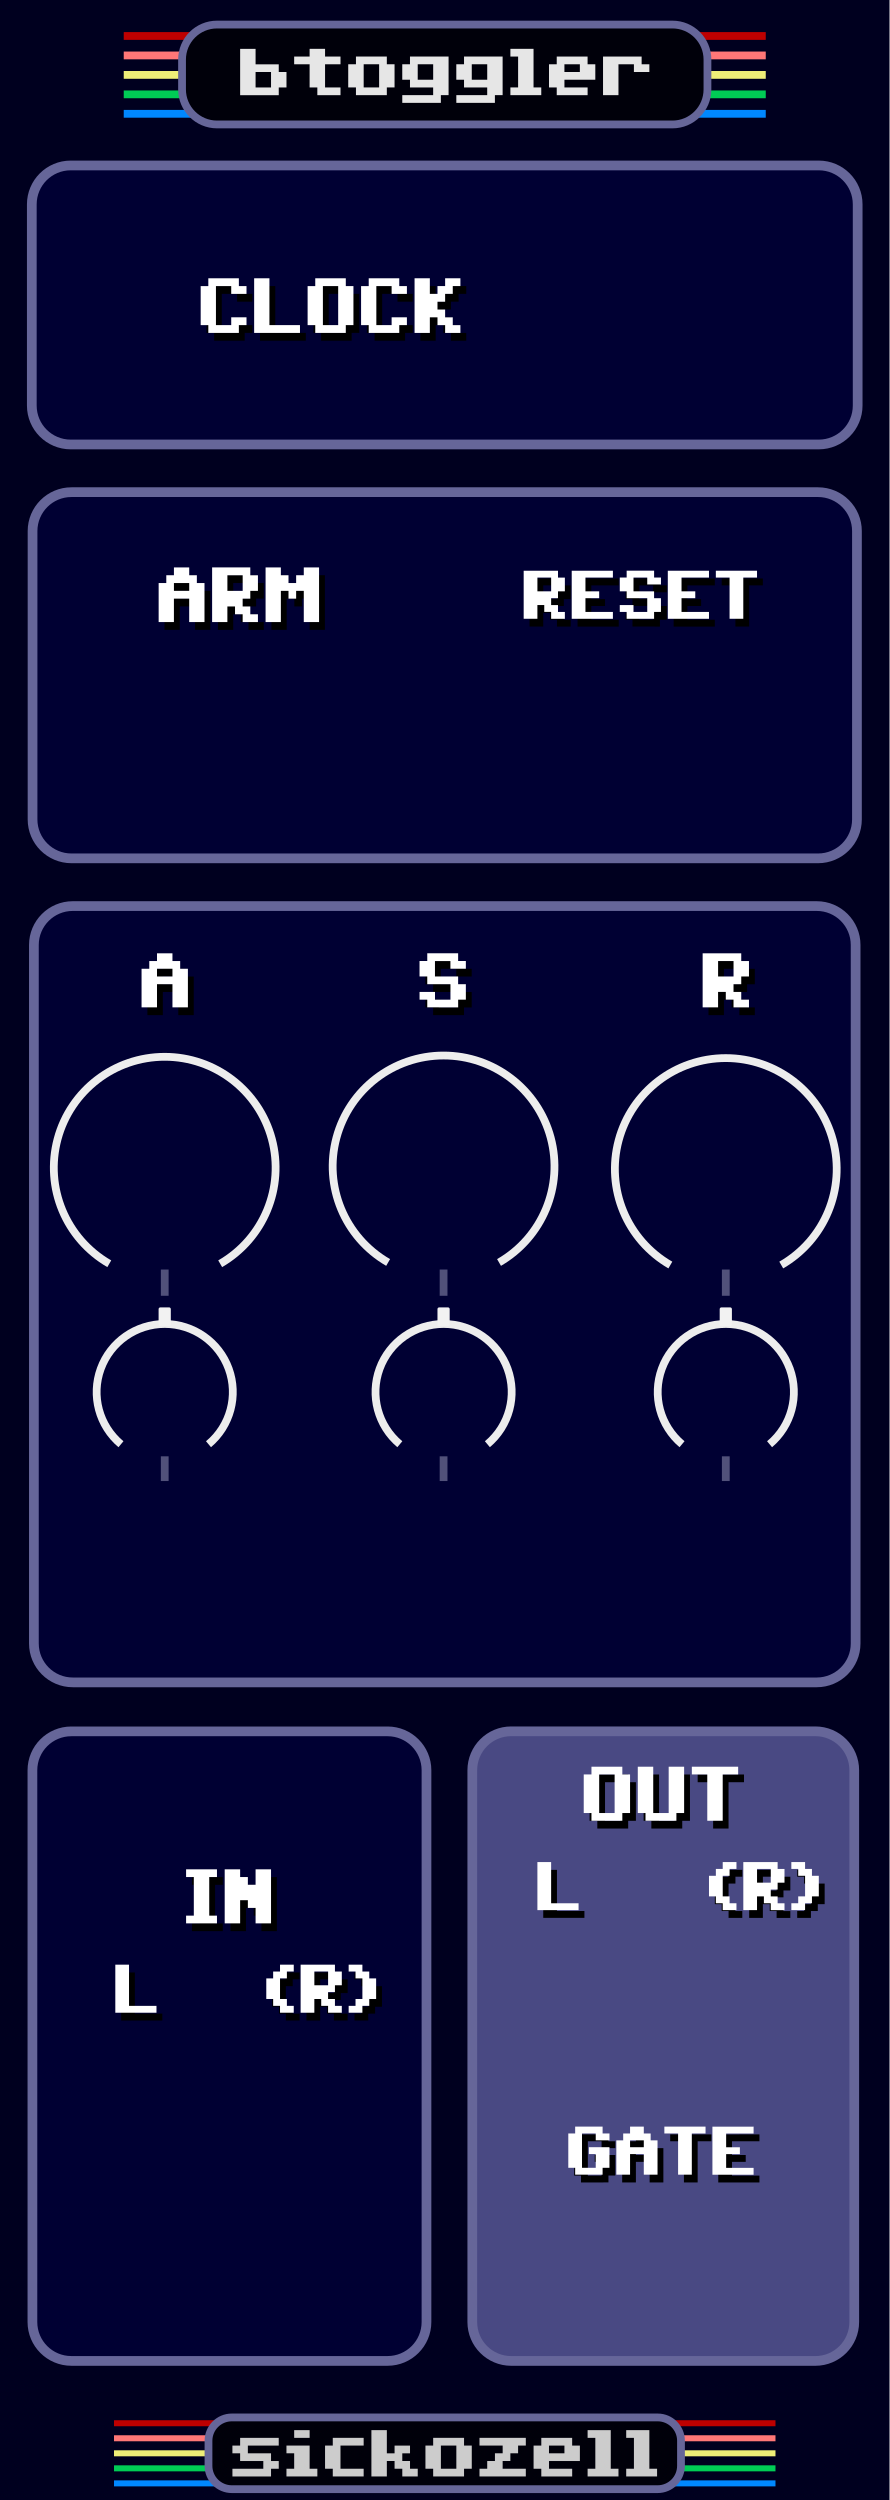
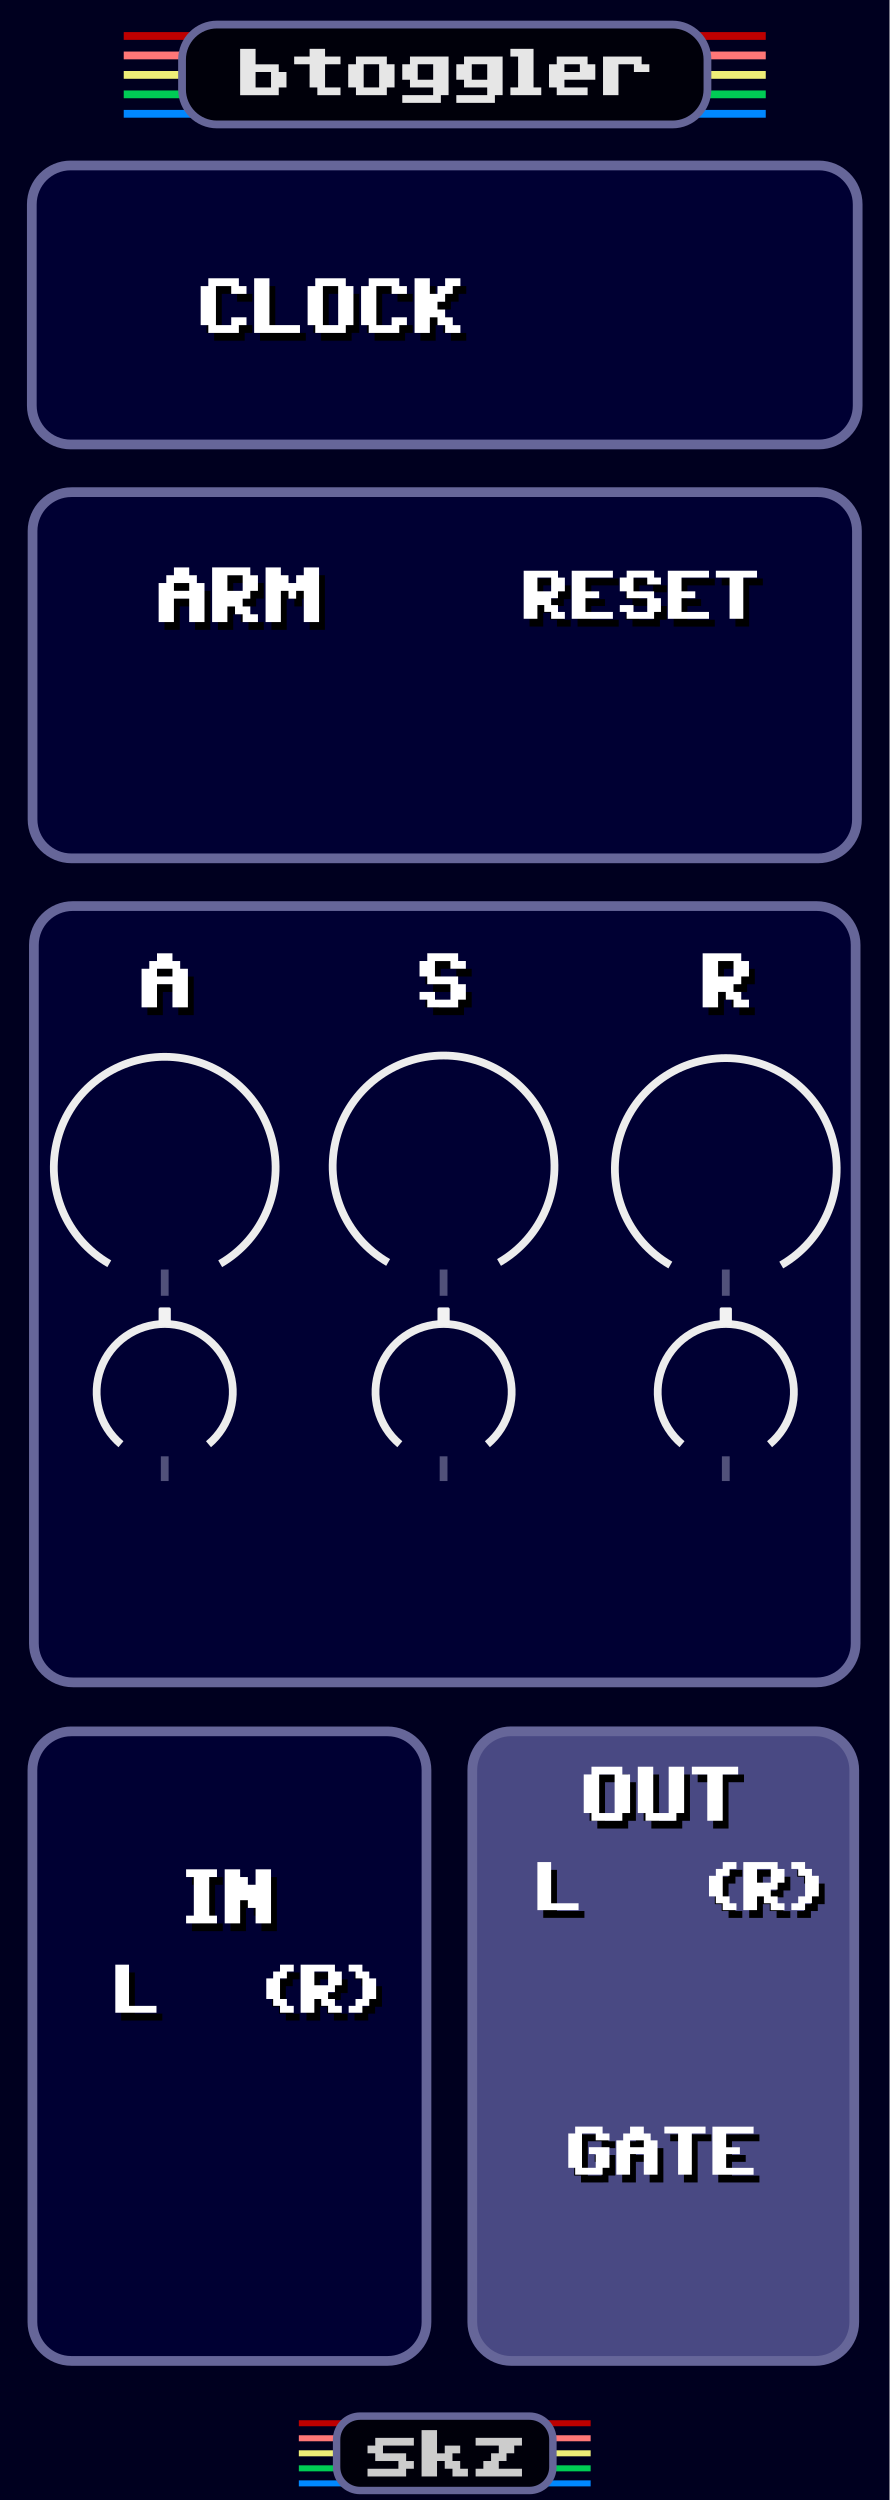
<svg xmlns="http://www.w3.org/2000/svg" width="45.72mm" height="128.5mm" viewBox="0 0 45.72 128.5" version="1.1" id="svg5">
  <defs id="defs2">
    <rect x="22.799" y="440.559" width="6.035" height="22.129" id="rect289" />
  </defs>
  <g id="layer3">
    <rect style="display:inline;fill:#00001f;stroke-width:0.281;image-rendering:auto;fill-opacity:1" id="sfondo" width="45.72" height="128.5" x="0" y="6.6613381e-16" ry="0" />
  </g>
  <g id="layer7" transform="matrix(0.55,0,0,1,4.699,0.5916668)" style="display:inline;fill:#000000">
    <rect style="display:inline;fill:#0088ff;fill-opacity:1;stroke-width:0.403" id="rect1316" width="60" height="0.4" x="3.02" y="5.058" />
    <rect style="display:inline;fill:#00cc55;fill-opacity:1;stroke-width:0.403" id="rect1313" width="60" height="0.4" x="3.02" y="4.058" />
    <rect style="display:inline;fill:#eeee77;fill-opacity:1;stroke-width:0.403" id="rect1310" width="60" height="0.4" x="3.02" y="3.058" />
    <rect style="display:inline;fill:#ff7777;fill-opacity:1;stroke-width:0.403" id="rect989" width="60" height="0.4" x="3.02" y="2.058" />
    <rect style="display:inline;fill:#bd0000;fill-opacity:1;stroke-width:0.403" id="rect1308" width="60" height="0.4" x="2.72" y="0.658" transform="translate(0.2995556,0.400001)" />
  </g>
-   <g id="g7864" transform="matrix(0.55,0,0,0.7727858,4.699,123.5821)" style="display:inline;fill:#000000">
+   <g id="g7864" transform="matrix(0.2426471,0,0,0.7727858,14.84779,123.5821)" style="display:inline;fill:#000000">
    <rect style="display:inline;fill:#0088ff;fill-opacity:1;stroke-width:0.409" id="rect7854" width="61.818" height="0.4" x="2.111" y="5.058" />
    <rect style="display:inline;fill:#00cc55;fill-opacity:1;stroke-width:0.409" id="rect7856" width="61.818" height="0.4" x="2.111" y="4.058" />
    <rect style="display:inline;fill:#eeee77;fill-opacity:1;stroke-width:0.409" id="rect7858" width="61.818" height="0.4" x="2.111" y="3.058" />
    <rect style="display:inline;fill:#ff7777;fill-opacity:1;stroke-width:0.409" id="rect7860" width="61.818" height="0.4" x="2.111" y="2.058" />
    <rect style="display:inline;fill:#bd0000;fill-opacity:1;stroke-width:0.409" id="rect7862" width="61.818" height="0.4" x="2.111" y="1.058" />
  </g>
  <g id="layer4" style="fill:#f9f9f9">
    <rect style="display:inline;fill:#494983;stroke:#666699;stroke-width:0.5;stroke-opacity:1;stroke-dasharray:none;fill-opacity:1" id="rect2634" width="19.632" height="32.363" x="24.276" y="88.989" ry="2" />
    <rect style="display:inline;fill:#000033;stroke:#666699;stroke-width:0.5;stroke-dasharray:none;fill-opacity:1;stroke-opacity:1" id="rect2037" width="20.255" height="32.359" x="1.666" y="88.992" ry="2" />
    <rect style="display:inline;fill:#000033;fill-opacity:1;stroke:#666699;stroke-width:0.5;stroke-dasharray:none;stroke-opacity:1" id="rect12722" width="42.237" height="39.902" x="1.742" y="46.572" ry="2" />
    <rect style="display:inline;fill:#000033;fill-opacity:1;stroke:#666699;stroke-width:0.5;stroke-dasharray:none;stroke-opacity:1" id="rect33317" width="42.374" height="18.822" x="1.673" y="25.297" ry="2" />
    <path style="display:inline;fill:none;stroke:#ededed;stroke-width:0.4;stroke-dasharray:none;stroke-dashoffset:0;stroke-opacity:1" id="path896" d="m 34.456,65.023 a 5.7,5.7 0 0 1 -2.656,-6.412 5.7,5.7 0 0 1 5.506,-4.225 5.7,5.7 0 0 1 5.506,4.225 5.7,5.7 0 0 1 -2.656,6.412" />
    <path style="display:inline;fill:none;stroke:#ededed;stroke-width:0.4;stroke-dasharray:none;stroke-dashoffset:0;stroke-opacity:1" id="path10363" d="m 19.95,64.891 a 5.7,5.7 0 0 1 -2.656,-6.412 5.7,5.7 0 0 1 5.506,-4.225 5.7,5.7 0 0 1 5.506,4.225 5.7,5.7 0 0 1 -2.656,6.412" />
    <path style="display:inline;fill:none;stroke:#ededed;stroke-width:0.4;stroke-dasharray:none;stroke-dashoffset:0;stroke-opacity:1" id="path10365" d="M 5.617,64.957 A 5.7,5.7 0 0 1 2.961,58.545 5.7,5.7 0 0 1 8.467,54.32 5.7,5.7 0 0 1 13.972,58.545 5.7,5.7 0 0 1 11.317,64.957" />
    <rect style="display:inline;fill:#000033;fill-opacity:1;stroke:#666699;stroke-width:0.5;stroke-dasharray:none;stroke-opacity:1" id="rect11308" width="42.449" height="14.342" x="1.635" y="8.504" ry="2" />
    <path style="display:inline;fill:none;stroke:#ededed;stroke-width:0.4;stroke-dasharray:none;stroke-dashoffset:0;stroke-opacity:1" id="path11624" d="m 6.217,74.233 a 3.5,3.5 0 0 1 -1.039,-3.878 3.5,3.5 0 0 1 3.289,-2.303 3.5,3.5 0 0 1 3.289,2.303 3.5,3.5 0 0 1 -1.039,3.878" />
    <rect style="display:inline;fill:#f2f2f2;stroke:none;stroke-width:0.375;stroke-dasharray:none" id="rect11626" width="0.628" height="0.958" x="8.152" y="67.2" ry="0.087" />
    <path style="display:inline;fill:none;stroke:#ededed;stroke-width:0.4;stroke-dasharray:none;stroke-dashoffset:0;stroke-opacity:1" id="path10127" d="m 20.551,74.233 a 3.5,3.5 0 0 1 -1.039,-3.878 3.5,3.5 0 0 1 3.289,-2.303 3.5,3.5 0 0 1 3.289,2.303 3.5,3.5 0 0 1 -1.039,3.878" />
    <rect style="display:inline;fill:#f2f2f2;stroke:none;stroke-width:0.375;stroke-dasharray:none" id="rect10129" width="0.628" height="0.958" x="22.486" y="67.2" ry="0.087" />
    <path style="display:inline;fill:none;stroke:#ededed;stroke-width:0.4;stroke-dasharray:none;stroke-dashoffset:0;stroke-opacity:1" id="path10131" d="m 35.056,74.233 a 3.5,3.5 0 0 1 -1.039,-3.878 3.5,3.5 0 0 1 3.289,-2.303 3.5,3.5 0 0 1 3.289,2.303 3.5,3.5 0 0 1 -1.039,3.878" />
    <rect style="display:inline;fill:#f2f2f2;stroke:none;stroke-width:0.375;stroke-dasharray:none" id="rect10133" width="0.628" height="0.958" x="36.992" y="67.2" ry="0.087" />
    <path style="display:inline;fill:#000000;stroke:#a3a3c2;stroke-width:0.4;stroke-opacity:0.5" d="m 8.467,65.254 0,1.349" id="path29187" />
    <path style="display:inline;fill:#000000;stroke:#a3a3c2;stroke-width:0.4;stroke-opacity:0.5" d="m 8.467,74.855 0,1.27" id="path13399" />
    <path style="display:inline;fill:#000000;stroke:#a3a3c2;stroke-width:0.4;stroke-opacity:0.5" d="m 22.8,65.254 v 1.349" id="path15128" />
    <path style="display:inline;fill:#000000;stroke:#a3a3c2;stroke-width:0.4;stroke-opacity:0.5" d="m 37.306,65.254 v 1.349" id="path15132" />
    <path style="display:inline;fill:#000000;stroke:#a3a3c2;stroke-width:0.4;stroke-opacity:0.5" d="m 22.8,74.855 v 1.27" id="path15691" />
    <path style="display:inline;fill:#000000;stroke:#a3a3c2;stroke-width:0.4;stroke-opacity:0.5" d="m 37.306,74.855 v 1.27" id="path15693" />
  </g>
  <g id="layer5" style="display:none">
    <text xml:space="preserve" style="font-style:normal;font-variant:normal;font-weight:normal;font-stretch:normal;font-size:2.822px;font-family:'C64 User';-inkscape-font-specification:'C64 User';text-align:center;text-anchor:middle;display:inline;fill:#000000;stroke:none;stroke-width:0.265;stroke-dasharray:0.265, 0.265;stroke-dashoffset:0;stroke-opacity:1" x="34.149" y="111.778" id="text2531">
      <tspan id="tspan2529" style="font-size:2.822px;text-align:center;text-anchor:middle;fill:#000000;stroke:none;stroke-width:0.265" x="34.149" y="111.778">GATE</tspan>
    </text>
    <text xml:space="preserve" style="font-style:normal;font-variant:normal;font-weight:normal;font-stretch:normal;font-size:2.822px;font-family:'C64 User';-inkscape-font-specification:'C64 User';text-align:center;text-anchor:middle;fill:#000000;stroke:none;stroke-width:0.265;stroke-dasharray:0.265, 0.265;stroke-dashoffset:0;stroke-opacity:1" x="39.441" y="98.18" id="text445">
      <tspan id="tspan443" style="font-size:2.822px;text-align:center;text-anchor:middle;fill:#000000;stroke:none;stroke-width:0.265" x="39.441" y="98.18">(R)</tspan>
    </text>
    <text xml:space="preserve" style="font-style:normal;font-variant:normal;font-weight:normal;font-stretch:normal;font-size:2.822px;font-family:'C64 User';-inkscape-font-specification:'C64 User';text-align:center;text-anchor:middle;display:inline;fill:#ffffff;stroke:none;stroke-width:0.265;stroke-dasharray:0.265, 0.265;stroke-dashoffset:0;stroke-opacity:1" x="28.857" y="98.18" id="text1320">
      <tspan id="tspan1318" style="font-size:2.822px;text-align:center;text-anchor:middle;fill:#000000;stroke:none;stroke-width:0.265" x="28.857" y="98.18">L</tspan>
    </text>
    <text xml:space="preserve" style="font-style:normal;font-variant:normal;font-weight:normal;font-stretch:normal;font-size:3.175px;font-family:'C64 User';-inkscape-font-specification:'C64 User';text-align:center;text-anchor:middle;display:inline;fill:#ffffff;stroke:none;stroke-width:0.265;stroke-dasharray:0.265, 0.265;stroke-dashoffset:0;stroke-opacity:1" x="34.171" y="93.587" id="text2513">
      <tspan id="tspan2511" style="font-size:3.175px;text-align:center;text-anchor:middle;fill:#000000;stroke:none;stroke-width:0.265" x="34.171" y="93.587">OUT</tspan>
    </text>
    <text xml:space="preserve" style="font-style:normal;font-variant:normal;font-weight:normal;font-stretch:normal;font-size:2.822px;font-family:'C64 User';-inkscape-font-specification:'C64 User';text-align:center;text-anchor:middle;fill:#ffffff;stroke:none;stroke-width:0.265;stroke-dasharray:0.265, 0.265;stroke-dashoffset:0;stroke-opacity:1" x="16.686" y="103.454" id="text11232">
      <tspan id="tspan11230" style="font-size:2.822px;text-align:center;text-anchor:middle;fill:#ffffff;stroke:none;stroke-width:0.265" x="16.686" y="103.454">(R)</tspan>
    </text>
    <text xml:space="preserve" style="font-style:normal;font-variant:normal;font-weight:normal;font-stretch:normal;font-size:2.822px;font-family:'C64 User';-inkscape-font-specification:'C64 User';text-align:center;text-anchor:middle;display:inline;fill:#ffffff;stroke:none;stroke-width:0.265;stroke-dasharray:0.265, 0.265;stroke-dashoffset:0;stroke-opacity:1" x="7.161" y="103.454" id="text11228">
      <tspan id="tspan11226" style="font-size:2.822px;text-align:center;text-anchor:middle;fill:#ffffff;stroke:none;stroke-width:0.265" x="7.161" y="103.454">L</tspan>
    </text>
    <text xml:space="preserve" style="font-style:normal;font-variant:normal;font-weight:normal;font-stretch:normal;font-size:3.175px;font-family:'C64 User';-inkscape-font-specification:'C64 User';text-align:center;text-anchor:middle;display:inline;fill:#ffffff;stroke:none;stroke-width:0.265;stroke-dasharray:0.265, 0.265;stroke-dashoffset:0;stroke-opacity:1" x="11.946" y="98.861" id="text11122">
      <tspan id="tspan11120" style="font-size:3.175px;text-align:center;text-anchor:middle;fill:#ffffff;stroke:none;stroke-width:0.265" x="11.946" y="98.861">IN</tspan>
    </text>
    <text xml:space="preserve" style="font-style:normal;font-variant:normal;font-weight:normal;font-stretch:normal;font-size:3.175px;font-family:'C64 User';-inkscape-font-specification:'C64 User';text-align:center;text-anchor:middle;display:inline;fill:#ffffff;stroke:none;stroke-width:0.265;stroke-dasharray:0.265, 0.265;stroke-dashoffset:0;stroke-opacity:1" x="37.505" y="51.778" id="text12431">
      <tspan id="tspan12429" style="font-size:3.175px;text-align:center;text-anchor:middle;stroke:none;stroke-width:0.265" x="37.505" y="51.778">R</tspan>
    </text>
    <text xml:space="preserve" style="font-style:normal;font-variant:normal;font-weight:normal;font-stretch:normal;font-size:3.175px;font-family:'C64 User';-inkscape-font-specification:'C64 User';text-align:center;text-anchor:middle;display:inline;fill:#ffffff;stroke:none;stroke-width:0.265;stroke-dasharray:0.265, 0.265;stroke-dashoffset:0;stroke-opacity:1" x="22.954" y="51.778" id="text12427">
      <tspan id="tspan12425" style="font-size:3.175px;text-align:center;text-anchor:middle;stroke:none;stroke-width:0.265" x="22.954" y="51.778">S</tspan>
    </text>
    <text xml:space="preserve" style="font-style:normal;font-variant:normal;font-weight:normal;font-stretch:normal;font-size:3.175px;font-family:'C64 User';-inkscape-font-specification:'C64 User';text-align:center;text-anchor:middle;display:inline;fill:#ffffff;stroke:none;stroke-width:0.265;stroke-dasharray:0.265, 0.265;stroke-dashoffset:0;stroke-opacity:1" x="8.665" y="51.778" id="text12423">
      <tspan id="tspan12421" style="font-size:3.175px;text-align:center;text-anchor:middle;stroke:none;stroke-width:0.265" x="8.665" y="51.778">A</tspan>
    </text>
    <text xml:space="preserve" style="font-style:normal;font-variant:normal;font-weight:normal;font-stretch:normal;font-size:2.822px;font-family:'C64 User';-inkscape-font-specification:'C64 User';text-align:center;text-anchor:middle;display:inline;fill:#ffffff;stroke:none;stroke-width:0.265;stroke-dasharray:0.265, 0.265;stroke-dashoffset:0;stroke-opacity:1" x="33.091" y="31.805" id="text2453">
      <tspan id="tspan2451" style="font-size:2.822px;text-align:center;text-anchor:middle;stroke:none;stroke-width:0.265" x="33.091" y="31.805">RESET</tspan>
    </text>
    <text xml:space="preserve" style="font-style:normal;font-variant:normal;font-weight:normal;font-stretch:normal;font-size:3.175px;font-family:'C64 User';-inkscape-font-specification:'C64 User';text-align:center;text-anchor:middle;display:inline;fill:#ffffff;stroke:none;stroke-width:0.262;stroke-dasharray:0.262, 0.262;stroke-dashoffset:0;stroke-opacity:1" x="12.608" y="31.631" id="text778" transform="scale(0.9892565,1.01086)">
      <tspan style="font-size:3.175px;text-align:center;text-anchor:middle;stroke:none;stroke-width:0.262" x="12.608" y="31.631" id="tspan11114">ARM</tspan>
    </text>
    <text xml:space="preserve" style="font-style:normal;font-variant:normal;font-weight:normal;font-stretch:normal;font-size:3.175px;font-family:'C64 User';-inkscape-font-specification:'C64 User';text-align:center;text-anchor:middle;display:inline;fill:#ffffff;stroke:none;stroke-width:0.262;stroke-dasharray:0.262, 0.262;stroke-dashoffset:0;stroke-opacity:1" x="17.373" y="16.928" id="text11118" transform="scale(0.9892565,1.01086)">
      <tspan id="tspan11116" style="font-size:3.175px;text-align:center;text-anchor:middle;stroke:none;stroke-width:0.262" x="17.373" y="16.928">CLOCK</tspan>
    </text>
  </g>
  <g id="g14311" style="display:inline;fill:#000000" transform="translate(0.300331,0.3998222)">
    <g aria-label="GATE" id="g14227" style="font-size:2.822px;font-family:'C64 User';-inkscape-font-specification:'C64 User';text-align:center;text-anchor:middle;display:inline;fill:#000000;stroke-width:0.265;stroke-dasharray:0.265, 0.265">
      <path d="m 29.563,111.778 v -0.353 h -0.353 v -1.764 h 0.353 v -0.353 h 1.411 v 0.353 h 0.353 v 0.353 h -0.706 v -0.353 h -0.706 v 1.764 h 0.706 v -0.706 h -0.353 v -0.353 h 1.058 v 1.058 H 30.974 v 0.353 z" style="fill:#000000;stroke-width:0.265" id="path14219" />
      <path d="m 31.679,111.778 v -1.764 h 0.353 v -0.353 H 32.385 v -0.353 h 0.706 v 0.353 h 0.353 v 0.353 h 0.353 v 1.764 h -0.706 v -1.058 H 32.385 v 1.058 z M 32.385,110.367 h 0.706 v -0.353 H 32.385 Z" style="fill:#000000;stroke-width:0.265" id="path14221" />
      <path d="m 34.854,111.778 v -2.117 h -0.706 v -0.353 h 2.117 v 0.353 h -0.706 v 2.117 z" style="fill:#000000;stroke-width:0.265" id="path14223" />
      <path d="m 38.735,109.309 v 0.353 h -1.411 v 0.706 h 0.706 v 0.353 h -0.706 v 0.706 h 1.411 v 0.353 h -2.117 v -2.469 z" style="fill:#000000;stroke-width:0.265" id="path14225" />
    </g>
    <g aria-label="(R)" id="g14235" style="font-size:2.822px;font-family:'C64 User';-inkscape-font-specification:'C64 User';text-align:center;text-anchor:middle;display:inline;fill:#000000;stroke-width:0.265;stroke-dasharray:0.265, 0.265">
      <path d="M 37.148,98.18 V 97.827 H 36.795 V 97.474 h -0.353 v -1.058 h 0.353 V 96.063 h 0.353 v -0.353 h 0.706 v 0.353 h -0.353 v 0.353 h -0.353 v 1.058 h 0.353 v 0.353 h 0.353 v 0.353 z" style="fill:#000000;stroke-width:0.265" id="path14229" />
      <path d="m 38.206,98.18 v -2.469 h 1.764 v 0.353 h 0.353 v 0.706 h -0.353 v 0.353 h -0.353 v 0.353 h 0.353 v 0.353 h 0.353 v 0.353 H 39.617 V 97.827 H 39.264 V 97.474 h -0.353 v 0.706 z m 0.706,-1.411 h 0.706 V 96.063 h -0.706 z" style="fill:#000000;stroke-width:0.265" id="path14231" />
      <path d="m 40.675,98.18 v -0.353 h 0.353 V 97.474 h 0.353 V 96.416 H 41.028 V 96.063 h -0.353 v -0.353 h 0.706 v 0.353 h 0.353 v 0.353 h 0.353 V 97.474 H 41.734 v 0.353 h -0.353 v 0.353 z" style="fill:#000000;stroke-width:0.265" id="path14233" />
    </g>
    <g aria-label="L" id="g14239" style="font-size:2.822px;font-family:'C64 User';-inkscape-font-specification:'C64 User';text-align:center;text-anchor:middle;display:inline;fill:#000000;stroke-width:0.265;stroke-dasharray:0.265, 0.265">
      <path d="m 28.328,95.71 v 2.117 h 1.411 v 0.353 h -2.117 v -2.469 z" style="fill:#000000;stroke-width:0.265" id="path14237" />
    </g>
    <g aria-label="OUT" id="g14247" style="font-size:3.175px;font-family:'C64 User';-inkscape-font-specification:'C64 User';text-align:center;text-anchor:middle;display:inline;fill:#000000;stroke-width:0.265;stroke-dasharray:0.265, 0.265">
      <path d="m 30.401,93.587 v -0.397 h -0.397 v -1.984 h 0.397 v -0.397 h 1.587 v 0.397 h 0.397 v 1.984 h -0.397 v 0.397 z m 0.397,-0.397 h 0.794 v -1.984 h -0.794 z" style="fill:#000000;stroke-width:0.265" id="path14241" />
      <path d="m 33.179,93.587 v -0.397 h -0.397 v -2.381 h 0.794 v 2.381 h 0.794 v -2.381 h 0.794 v 2.381 h -0.397 v 0.397 z" style="fill:#000000;stroke-width:0.265" id="path14243" />
      <path d="m 36.354,93.587 v -2.381 h -0.794 v -0.397 h 2.381 v 0.397 h -0.794 v 2.381 z" style="fill:#000000;stroke-width:0.265" id="path14245" />
    </g>
    <g aria-label="(R)" id="g14255" style="font-size:2.822px;font-family:'C64 User';-inkscape-font-specification:'C64 User';text-align:center;text-anchor:middle;display:inline;fill:#000000;stroke-width:0.265;stroke-dasharray:0.265, 0.265">
      <path d="m 14.393,103.454 v -0.353 h -0.353 v -0.353 h -0.353 v -1.058 h 0.353 v -0.353 h 0.353 v -0.353 h 0.706 v 0.353 h -0.353 v 0.353 h -0.353 v 1.058 h 0.353 v 0.353 h 0.353 v 0.353 z" style="fill:#000000;stroke-width:0.265" id="path14249" />
      <path d="m 15.452,103.454 v -2.469 h 1.764 v 0.353 h 0.353 v 0.706 h -0.353 v 0.353 h -0.353 v 0.353 h 0.353 v 0.353 h 0.353 v 0.353 h -0.706 v -0.353 h -0.353 v -0.353 h -0.353 v 0.706 z m 0.706,-1.411 h 0.706 v -0.706 h -0.706 z" style="fill:#000000;stroke-width:0.265" id="path14251" />
      <path d="m 17.921,103.454 v -0.353 h 0.353 v -0.353 h 0.353 v -1.058 h -0.353 v -0.353 h -0.353 v -0.353 h 0.706 v 0.353 h 0.353 v 0.353 h 0.353 v 1.058 h -0.353 v 0.353 h -0.353 v 0.353 z" style="fill:#000000;stroke-width:0.265" id="path14253" />
    </g>
    <g aria-label="L" id="g14259" style="font-size:2.822px;font-family:'C64 User';-inkscape-font-specification:'C64 User';text-align:center;text-anchor:middle;display:inline;fill:#000000;stroke-width:0.265;stroke-dasharray:0.265, 0.265">
      <path d="m 6.632,100.984 v 2.117 h 1.411 v 0.353 H 5.927 v -2.469 z" style="fill:#000000;stroke-width:0.265" id="path14257" />
    </g>
    <g aria-label="IN" id="g14265" style="font-size:3.175px;font-family:'C64 User';-inkscape-font-specification:'C64 User';text-align:center;text-anchor:middle;display:inline;fill:#000000;stroke-width:0.265;stroke-dasharray:0.265, 0.265">
      <path d="m 11.152,96.083 v 0.397 h -0.397 v 1.984 h 0.397 v 0.397 H 9.565 v -0.397 h 0.397 v -1.984 h -0.397 v -0.397 z" style="fill:#000000;stroke-width:0.265" id="path14261" />
      <path d="m 11.549,98.861 v -2.778 h 0.794 v 0.397 h 0.397 v 0.397 h 0.397 v -0.794 h 0.794 v 2.778 h -0.794 v -0.794 h -0.397 v -0.397 h -0.397 v 1.191 z" style="fill:#000000;stroke-width:0.265" id="path14263" />
    </g>
    <g aria-label="R" id="g14269" style="font-size:3.175px;font-family:'C64 User';-inkscape-font-specification:'C64 User';text-align:center;text-anchor:middle;display:inline;fill:#000000;stroke-width:0.265;stroke-dasharray:0.265, 0.265" transform="translate(0,-23.10867)">
      <path d="m 36.116,74.887 v -2.778 h 1.984 v 0.397 h 0.397 v 0.794 h -0.397 v 0.397 h -0.397 v 0.397 h 0.397 v 0.397 h 0.397 v 0.397 h -0.794 V 74.49 H 37.306 V 74.093 h -0.397 v 0.794 z m 0.794,-1.587 h 0.794 v -0.794 h -0.794 z" style="fill:#000000;stroke-width:0.265" id="path14267" />
    </g>
    <g aria-label="S" id="g14273" style="font-size:3.175px;font-family:'C64 User';-inkscape-font-specification:'C64 User';text-align:center;text-anchor:middle;display:inline;fill:#000000;stroke-width:0.265;stroke-dasharray:0.265, 0.265" transform="translate(0,-23.10867)">
      <path d="M 21.961,74.887 V 74.49 H 21.565 V 74.093 h 0.794 v 0.397 h 0.794 v -0.794 H 21.961 V 73.299 h -0.397 v -0.794 h 0.397 v -0.397 h 1.587 v 0.397 h 0.397 v 0.397 h -0.794 V 72.506 h -0.794 v 0.794 h 1.191 v 0.397 h 0.397 v 0.794 H 23.549 v 0.397 z" style="fill:#000000;stroke-width:0.265" id="path14271" />
    </g>
    <g aria-label="A" id="g14277" style="font-size:3.175px;font-family:'C64 User';-inkscape-font-specification:'C64 User';text-align:center;text-anchor:middle;display:inline;fill:#000000;stroke-width:0.265;stroke-dasharray:0.265, 0.265" transform="translate(0,-23.10867)">
      <path d="m 7.276,74.887 v -1.984 h 0.397 V 72.506 h 0.397 v -0.397 h 0.794 v 0.397 h 0.397 v 0.397 h 0.397 v 1.984 h -0.794 V 73.696 H 8.07 v 1.191 z m 0.794,-1.587 H 8.864 V 72.902 H 8.07 Z" style="fill:#000000;stroke-width:0.265" id="path14275" />
    </g>
    <g aria-label="RESET" id="g14289" style="font-size:2.822px;font-family:'C64 User';-inkscape-font-specification:'C64 User';text-align:center;text-anchor:middle;display:inline;fill:#000000;stroke-width:0.265;stroke-dasharray:0.265, 0.265" transform="translate(0,-7.400016)">
      <path d="m 26.917,39.205 v -2.469 h 1.764 v 0.353 h 0.353 v 0.706 h -0.353 v 0.353 h -0.353 v 0.353 h 0.353 v 0.353 h 0.353 v 0.353 H 28.328 V 38.852 h -0.353 v -0.353 h -0.353 v 0.706 z m 0.706,-1.411 h 0.706 v -0.706 h -0.706 z" style="fill:#000000;stroke-width:0.265" id="path14279" />
      <path d="m 31.503,36.735 v 0.353 h -1.411 v 0.706 h 0.706 v 0.353 h -0.706 v 0.706 h 1.411 v 0.353 h -2.117 v -2.469 z" style="fill:#000000;stroke-width:0.265" id="path14281" />
      <path d="M 32.209,39.205 V 38.852 h -0.353 v -0.353 h 0.706 v 0.353 h 0.706 v -0.706 h -1.058 v -0.353 h -0.353 v -0.706 h 0.353 v -0.353 h 1.411 v 0.353 h 0.353 V 37.441 h -0.706 v -0.353 h -0.706 v 0.706 h 1.058 v 0.353 h 0.353 v 0.706 h -0.353 v 0.353 z" style="fill:#000000;stroke-width:0.265" id="path14283" />
      <path d="m 36.442,36.735 v 0.353 h -1.411 v 0.706 h 0.706 v 0.353 h -0.706 v 0.706 h 1.411 v 0.353 h -2.117 v -2.469 z" style="fill:#000000;stroke-width:0.265" id="path14285" />
      <path d="m 37.5,39.205 v -2.117 h -0.706 v -0.353 h 2.117 v 0.353 h -0.706 v 2.117 z" style="fill:#000000;stroke-width:0.265" id="path14287" />
    </g>
    <g aria-label="ARM" transform="matrix(0.9892565,0,0,1.01086,0,-7.400016)" id="g14297" style="font-size:3.175px;font-family:'C64 User';-inkscape-font-specification:'C64 User';text-align:center;text-anchor:middle;display:inline;fill:#000000;stroke-width:0.262;stroke-dasharray:0.262, 0.262">
      <path d="m 8.243,38.951 v -1.984 h 0.397 v -0.397 h 0.397 v -0.397 h 0.794 v 0.397 h 0.397 v 0.397 h 0.397 v 1.984 H 9.83 v -1.191 h -0.794 v 1.191 z m 0.794,-1.587 h 0.794 v -0.397 h -0.794 z" style="fill:#000000;stroke-width:0.262" id="path14291" />
      <path d="m 11.021,38.951 v -2.778 h 1.984 v 0.397 h 0.397 v 0.794 h -0.397 v 0.397 h -0.397 v 0.397 h 0.397 v 0.397 h 0.397 v 0.397 h -0.794 v -0.397 h -0.397 v -0.397 h -0.397 v 0.794 z m 0.794,-1.587 h 0.794 v -0.794 h -0.794 z" style="fill:#000000;stroke-width:0.262" id="path14293" />
      <path d="m 13.799,38.951 v -2.778 h 0.794 v 0.397 h 0.397 v 0.397 h 0.397 v -0.397 h 0.397 v -0.397 h 0.794 v 2.778 h -0.794 v -1.587 h -0.397 v 0.397 h -0.397 v -0.397 h -0.397 v 1.587 z" style="fill:#000000;stroke-width:0.262" id="path14295" />
    </g>
    <g aria-label="CLOCK" transform="matrix(0.9892565,0,0,1.01086,0,-3.000178)" id="g14309" style="font-size:3.175px;font-family:'C64 User';-inkscape-font-specification:'C64 User';text-align:center;text-anchor:middle;display:inline;fill:#000000;stroke-width:0.262;stroke-dasharray:0.262, 0.262">
      <path d="M 10.824,19.896 V 19.5 h -0.397 v -1.984 h 0.397 V 17.118 h 1.587 v 0.397 h 0.397 v 0.397 h -0.794 v -0.397 h -0.794 v 1.984 h 0.794 v -0.397 h 0.794 v 0.397 h -0.397 v 0.397 z" style="fill:#000000;stroke-width:0.262" id="path14299" />
      <path d="m 13.999,17.118 v 2.381 h 1.587 v 0.397 h -2.381 V 17.118 Z" style="fill:#000000;stroke-width:0.262" id="path14301" />
      <path d="M 16.38,19.896 V 19.5 h -0.397 v -1.984 h 0.397 V 17.118 h 1.587 v 0.397 h 0.397 v 1.984 h -0.397 v 0.397 z m 0.397,-0.397 h 0.794 v -1.984 h -0.794 z" style="fill:#000000;stroke-width:0.262" id="path14303" />
      <path d="M 19.158,19.896 V 19.5 h -0.397 v -1.984 h 0.397 V 17.118 h 1.587 v 0.397 h 0.397 v 0.397 h -0.794 v -0.397 h -0.794 v 1.984 h 0.794 v -0.397 h 0.794 v 0.397 h -0.397 v 0.397 z" style="fill:#000000;stroke-width:0.262" id="path14305" />
      <path d="M 21.54,19.896 V 17.118 h 0.794 v 0.794 h 0.397 v -0.397 h 0.397 V 17.118 h 0.794 v 0.397 h -0.397 v 0.397 h -0.397 v 0.397 h -0.397 v 0.397 h 0.397 v 0.397 h 0.397 v 0.397 h 0.397 v 0.397 h -0.794 V 19.5 h -0.397 v -0.397 h -0.397 v 0.794 z" style="fill:#000000;stroke-width:0.262" id="path14307" />
    </g>
  </g>
  <g id="g2106" style="display:inline">
    <g aria-label="GATE" id="text1981" style="font-size:2.822px;font-family:'C64 User';-inkscape-font-specification:'C64 User';text-align:center;text-anchor:middle;display:inline;stroke-width:0.265;stroke-dasharray:0.265, 0.265;fill:#ffffff">
      <path d="m 29.563,111.778 v -0.353 h -0.353 v -1.764 h 0.353 v -0.353 h 1.411 v 0.353 h 0.353 v 0.353 h -0.706 v -0.353 h -0.706 v 1.764 h 0.706 v -0.706 h -0.353 v -0.353 h 1.058 v 1.058 H 30.974 v 0.353 z" style="stroke-width:0.265;fill:#ffffff" id="path2127" />
      <path d="m 31.679,111.778 v -1.764 h 0.353 v -0.353 H 32.385 v -0.353 h 0.706 v 0.353 h 0.353 v 0.353 h 0.353 v 1.764 h -0.706 v -1.058 H 32.385 v 1.058 z M 32.385,110.367 h 0.706 v -0.353 H 32.385 Z" style="stroke-width:0.265;fill:#ffffff" id="path2129" />
      <path d="m 34.854,111.778 v -2.117 h -0.706 v -0.353 h 2.117 v 0.353 h -0.706 v 2.117 z" style="stroke-width:0.265;fill:#ffffff" id="path2131" />
      <path d="m 38.735,109.309 v 0.353 h -1.411 v 0.706 h 0.706 v 0.353 h -0.706 v 0.706 h 1.411 v 0.353 h -2.117 v -2.469 z" style="stroke-width:0.265;fill:#ffffff" id="path2133" />
    </g>
    <g aria-label="(R)" id="text1985" style="font-size:2.822px;font-family:'C64 User';-inkscape-font-specification:'C64 User';text-align:center;text-anchor:middle;display:inline;stroke-width:0.265;stroke-dasharray:0.265, 0.265;fill:#ffffff">
      <path d="M 37.148,98.18 V 97.827 H 36.795 V 97.474 h -0.353 v -1.058 h 0.353 V 96.063 h 0.353 v -0.353 h 0.706 v 0.353 h -0.353 v 0.353 h -0.353 v 1.058 h 0.353 v 0.353 h 0.353 v 0.353 z" style="stroke-width:0.265;fill:#ffffff" id="path2120" />
      <path d="m 38.206,98.18 v -2.469 h 1.764 v 0.353 h 0.353 v 0.706 h -0.353 v 0.353 h -0.353 v 0.353 h 0.353 v 0.353 h 0.353 v 0.353 H 39.617 V 97.827 H 39.264 V 97.474 h -0.353 v 0.706 z m 0.706,-1.411 h 0.706 V 96.063 h -0.706 z" style="stroke-width:0.265;fill:#ffffff" id="path2122" />
      <path d="m 40.675,98.18 v -0.353 h 0.353 V 97.474 h 0.353 V 96.416 H 41.028 V 96.063 h -0.353 v -0.353 h 0.706 v 0.353 h 0.353 v 0.353 h 0.353 V 97.474 H 41.734 v 0.353 h -0.353 v 0.353 z" style="stroke-width:0.265;fill:#ffffff" id="path2124" />
    </g>
    <g aria-label="L" id="text1989" style="font-size:2.822px;font-family:'C64 User';-inkscape-font-specification:'C64 User';text-align:center;text-anchor:middle;display:inline;fill:#ffffff;stroke-width:0.265;stroke-dasharray:0.265, 0.265">
      <path d="m 28.328,95.71 v 2.117 h 1.411 v 0.353 h -2.117 v -2.469 z" style="fill:#ffffff;stroke-width:0.265" id="path2117" />
    </g>
    <g aria-label="OUT" id="text1993" style="font-size:3.175px;font-family:'C64 User';-inkscape-font-specification:'C64 User';text-align:center;text-anchor:middle;display:inline;fill:#ffffff;stroke-width:0.265;stroke-dasharray:0.265, 0.265">
      <path d="m 30.401,93.587 v -0.397 h -0.397 v -1.984 h 0.397 v -0.397 h 1.587 v 0.397 h 0.397 v 1.984 h -0.397 v 0.397 z m 0.397,-0.397 h 0.794 v -1.984 h -0.794 z" style="fill:#ffffff;stroke-width:0.265" id="path2110" />
      <path d="m 33.179,93.587 v -0.397 h -0.397 v -2.381 h 0.794 v 2.381 h 0.794 v -2.381 h 0.794 v 2.381 h -0.397 v 0.397 z" style="fill:#ffffff;stroke-width:0.265" id="path2112" />
      <path d="m 36.354,93.587 v -2.381 h -0.794 v -0.397 h 2.381 v 0.397 h -0.794 v 2.381 z" style="fill:#ffffff;stroke-width:0.265" id="path2114" />
    </g>
    <g aria-label="(R)" id="text1997" style="font-size:2.822px;font-family:'C64 User';-inkscape-font-specification:'C64 User';text-align:center;text-anchor:middle;display:inline;fill:#ffffff;stroke-width:0.265;stroke-dasharray:0.265, 0.265">
      <path d="m 14.393,103.454 v -0.353 h -0.353 v -0.353 h -0.353 v -1.058 h 0.353 v -0.353 h 0.353 v -0.353 h 0.706 v 0.353 h -0.353 v 0.353 h -0.353 v 1.058 h 0.353 v 0.353 h 0.353 v 0.353 z" style="stroke-width:0.265" id="path2103" />
      <path d="m 15.452,103.454 v -2.469 h 1.764 v 0.353 h 0.353 v 0.706 h -0.353 v 0.353 h -0.353 v 0.353 h 0.353 v 0.353 h 0.353 v 0.353 h -0.706 v -0.353 h -0.353 v -0.353 h -0.353 v 0.706 z m 0.706,-1.411 h 0.706 v -0.706 h -0.706 z" style="stroke-width:0.265" id="path2105" />
      <path d="m 17.921,103.454 v -0.353 h 0.353 v -0.353 h 0.353 v -1.058 h -0.353 v -0.353 h -0.353 v -0.353 h 0.706 v 0.353 h 0.353 v 0.353 h 0.353 v 1.058 h -0.353 v 0.353 h -0.353 v 0.353 z" style="stroke-width:0.265" id="path2107" />
    </g>
    <g aria-label="L" id="text2001" style="font-size:2.822px;font-family:'C64 User';-inkscape-font-specification:'C64 User';text-align:center;text-anchor:middle;display:inline;fill:#ffffff;stroke-width:0.265;stroke-dasharray:0.265, 0.265">
      <path d="m 6.632,100.984 v 2.117 h 1.411 v 0.353 H 5.927 v -2.469 z" style="stroke-width:0.265" id="path2100" />
    </g>
    <g aria-label="IN" id="text2005" style="font-size:3.175px;font-family:'C64 User';-inkscape-font-specification:'C64 User';text-align:center;text-anchor:middle;display:inline;fill:#ffffff;stroke-width:0.265;stroke-dasharray:0.265, 0.265">
      <path d="m 11.152,96.083 v 0.397 h -0.397 v 1.984 h 0.397 v 0.397 H 9.565 v -0.397 h 0.397 v -1.984 h -0.397 v -0.397 z" style="stroke-width:0.265" id="path2095" />
      <path d="m 11.549,98.861 v -2.778 h 0.794 v 0.397 h 0.397 v 0.397 h 0.397 v -0.794 h 0.794 v 2.778 h -0.794 v -0.794 h -0.397 v -0.397 h -0.397 v 1.191 z" style="stroke-width:0.265" id="path2097" />
    </g>
    <g aria-label="R" id="text2009" style="font-size:3.175px;font-family:'C64 User';-inkscape-font-specification:'C64 User';text-align:center;text-anchor:middle;display:inline;fill:#ffffff;stroke-width:0.265;stroke-dasharray:0.265, 0.265" transform="translate(0,-23.10867)">
      <path d="m 36.116,74.887 v -2.778 h 1.984 v 0.397 h 0.397 v 0.794 h -0.397 v 0.397 h -0.397 v 0.397 h 0.397 v 0.397 h 0.397 v 0.397 h -0.794 V 74.49 H 37.306 V 74.093 h -0.397 v 0.794 z m 0.794,-1.587 h 0.794 v -0.794 h -0.794 z" style="stroke-width:0.265" id="path2092" />
    </g>
    <g aria-label="S" id="text2013" style="font-size:3.175px;font-family:'C64 User';-inkscape-font-specification:'C64 User';text-align:center;text-anchor:middle;display:inline;fill:#ffffff;stroke-width:0.265;stroke-dasharray:0.265, 0.265" transform="translate(0,-23.10867)">
      <path d="M 21.961,74.887 V 74.49 H 21.565 V 74.093 h 0.794 v 0.397 h 0.794 v -0.794 H 21.961 V 73.299 h -0.397 v -0.794 h 0.397 v -0.397 h 1.587 v 0.397 h 0.397 v 0.397 h -0.794 V 72.506 h -0.794 v 0.794 h 1.191 v 0.397 h 0.397 v 0.794 H 23.549 v 0.397 z" style="stroke-width:0.265" id="path2089" />
    </g>
    <g aria-label="A" id="text2017" style="font-size:3.175px;font-family:'C64 User';-inkscape-font-specification:'C64 User';text-align:center;text-anchor:middle;display:inline;fill:#ffffff;stroke-width:0.265;stroke-dasharray:0.265, 0.265" transform="translate(0,-23.10867)">
      <path d="m 7.276,74.887 v -1.984 h 0.397 V 72.506 h 0.397 v -0.397 h 0.794 v 0.397 h 0.397 v 0.397 h 0.397 v 1.984 h -0.794 V 73.696 H 8.07 v 1.191 z m 0.794,-1.587 H 8.864 V 72.902 H 8.07 Z" style="stroke-width:0.265" id="path2086" />
    </g>
    <g aria-label="RESET" id="text2021" style="font-size:2.822px;font-family:'C64 User';-inkscape-font-specification:'C64 User';text-align:center;text-anchor:middle;display:inline;fill:#ffffff;stroke-width:0.265;stroke-dasharray:0.265, 0.265" transform="translate(0,-7.400016)">
      <path d="m 26.917,39.205 v -2.469 h 1.764 v 0.353 h 0.353 v 0.706 h -0.353 v 0.353 h -0.353 v 0.353 h 0.353 v 0.353 h 0.353 v 0.353 H 28.328 V 38.852 h -0.353 v -0.353 h -0.353 v 0.706 z m 0.706,-1.411 h 0.706 v -0.706 h -0.706 z" style="stroke-width:0.265" id="path2075" />
      <path d="m 31.503,36.735 v 0.353 h -1.411 v 0.706 h 0.706 v 0.353 h -0.706 v 0.706 h 1.411 v 0.353 h -2.117 v -2.469 z" style="stroke-width:0.265" id="path2077" />
      <path d="M 32.209,39.205 V 38.852 h -0.353 v -0.353 h 0.706 v 0.353 h 0.706 v -0.706 h -1.058 v -0.353 h -0.353 v -0.706 h 0.353 v -0.353 h 1.411 v 0.353 h 0.353 V 37.441 h -0.706 v -0.353 h -0.706 v 0.706 h 1.058 v 0.353 h 0.353 v 0.706 h -0.353 v 0.353 z" style="stroke-width:0.265" id="path2079" />
      <path d="m 36.442,36.735 v 0.353 h -1.411 v 0.706 h 0.706 v 0.353 h -0.706 v 0.706 h 1.411 v 0.353 h -2.117 v -2.469 z" style="stroke-width:0.265" id="path2081" />
      <path d="m 37.5,39.205 v -2.117 h -0.706 v -0.353 h 2.117 v 0.353 h -0.706 v 2.117 z" style="stroke-width:0.265" id="path2083" />
    </g>
    <g aria-label="ARM" transform="matrix(0.9892565,0,0,1.01086,0,-7.400016)" id="text2025" style="font-size:3.175px;font-family:'C64 User';-inkscape-font-specification:'C64 User';text-align:center;text-anchor:middle;display:inline;fill:#ffffff;stroke-width:0.262;stroke-dasharray:0.262, 0.262">
      <path d="m 8.243,38.951 v -1.984 h 0.397 v -0.397 h 0.397 v -0.397 h 0.794 v 0.397 h 0.397 v 0.397 h 0.397 v 1.984 H 9.83 v -1.191 h -0.794 v 1.191 z m 0.794,-1.587 h 0.794 v -0.397 h -0.794 z" style="stroke-width:0.262" id="path2068" />
      <path d="m 11.021,38.951 v -2.778 h 1.984 v 0.397 h 0.397 v 0.794 h -0.397 v 0.397 h -0.397 v 0.397 h 0.397 v 0.397 h 0.397 v 0.397 h -0.794 v -0.397 h -0.397 v -0.397 h -0.397 v 0.794 z m 0.794,-1.587 h 0.794 v -0.794 h -0.794 z" style="stroke-width:0.262" id="path2070" />
      <path d="m 13.799,38.951 v -2.778 h 0.794 v 0.397 h 0.397 v 0.397 h 0.397 v -0.397 h 0.397 v -0.397 h 0.794 v 2.778 h -0.794 v -1.587 h -0.397 v 0.397 h -0.397 v -0.397 h -0.397 v 1.587 z" style="stroke-width:0.262" id="path2072" />
    </g>
    <g aria-label="CLOCK" transform="matrix(0.9892565,0,0,1.01086,0,-3.000178)" id="text2029" style="font-size:3.175px;font-family:'C64 User';-inkscape-font-specification:'C64 User';text-align:center;text-anchor:middle;display:inline;fill:#ffffff;stroke-width:0.262;stroke-dasharray:0.262, 0.262">
      <path d="M 10.824,19.896 V 19.5 h -0.397 v -1.984 h 0.397 V 17.118 h 1.587 v 0.397 h 0.397 v 0.397 h -0.794 v -0.397 h -0.794 v 1.984 h 0.794 v -0.397 h 0.794 v 0.397 h -0.397 v 0.397 z" style="stroke-width:0.262" id="path2057" />
      <path d="m 13.999,17.118 v 2.381 h 1.587 v 0.397 h -2.381 V 17.118 Z" style="stroke-width:0.262" id="path2059" />
      <path d="M 16.38,19.896 V 19.5 h -0.397 v -1.984 h 0.397 V 17.118 h 1.587 v 0.397 h 0.397 v 1.984 h -0.397 v 0.397 z m 0.397,-0.397 h 0.794 v -1.984 h -0.794 z" style="stroke-width:0.262" id="path2061" />
      <path d="M 19.158,19.896 V 19.5 h -0.397 v -1.984 h 0.397 V 17.118 h 1.587 v 0.397 h 0.397 v 0.397 h -0.794 v -0.397 h -0.794 v 1.984 h 0.794 v -0.397 h 0.794 v 0.397 h -0.397 v 0.397 z" style="stroke-width:0.262" id="path2063" />
      <path d="M 21.54,19.896 V 17.118 h 0.794 v 0.794 h 0.397 v -0.397 h 0.397 V 17.118 h 0.794 v 0.397 h -0.397 v 0.397 h -0.397 v 0.397 h -0.397 v 0.397 h 0.397 v 0.397 h 0.397 v 0.397 h 0.397 v 0.397 h -0.794 V 19.5 h -0.397 v -0.397 h -0.397 v 0.794 z" style="stroke-width:0.262" id="path2065" />
    </g>
  </g>
  <g id="layer1" style="display:inline">
    <text xml:space="preserve" style="font-style:normal;font-variant:normal;font-weight:normal;font-stretch:normal;font-size:3.175px;font-family:'C64 User';-inkscape-font-specification:'C64 User';display:none;fill:#ffffff;stroke-width:0.265" x="12.343" y="4.891" id="text1341">
      <tspan id="tspan1339" style="font-size:3.175px;fill:#ffffff;stroke-width:0.265" x="12.343" y="4.891">btoggler</tspan>
    </text>
+     <rect style="display:inline;fill:#00000a;fill-opacity:1;stroke:#666699;stroke-width:0.382;stroke-dasharray:none;stroke-dashoffset:0;stroke-opacity:1" id="rect1447-8-1-1" width="11.118" height="3.824" x="17.301" y="124.188" ry="1.206" />
    <rect style="display:inline;fill:#00000a;stroke:#666699;stroke-width:0.4;stroke-dasharray:none;stroke-dashoffset:0;stroke-opacity:1;fill-opacity:1" id="rect2138" width="27.006" height="5.135" x="9.357" y="1.262" ry="1.8" />
-     <rect style="display:inline;fill:#00000a;stroke:#666699;stroke-width:0.4;stroke-dasharray:none;stroke-dashoffset:0;stroke-opacity:1;fill-opacity:1" id="rect1447-8-1" width="24.287" height="3.687" x="10.716" y="124.256" ry="1.2" />
-     <g aria-label="sickozell" id="text1308" style="font-size:3.175px;font-family:'C64 User';-inkscape-font-specification:'C64 User';display:inline;fill:#cccccc;stroke-width:0.265;fill-opacity:1" transform="translate(10.26585,0.7840521)">
-       <path d="m 4.061,124.522 v 0.397 h -1.587 v 0.397 h 1.191 v 0.397 h 0.397 v 0.397 h -0.397 v 0.397 h -1.984 v -0.397 h 1.587 v -0.397 h -1.191 v -0.397 h -0.397 v -0.397 h 0.397 v -0.397 z" style="fill:#cccccc;fill-opacity:1" id="path1312" />
-       <path d="m 4.458,126.506 v -0.397 h 0.397 v -0.794 H 4.458 v -0.397 h 1.191 v 1.191 h 0.397 v 0.397 z m 0.397,-1.984 v -0.397 h 0.794 v 0.397 z" style="fill:#cccccc;fill-opacity:1" id="path1314" />
-       <path d="m 6.839,126.506 v -0.397 h -0.397 v -1.191 h 0.397 v -0.397 h 1.587 v 0.397 h -1.191 v 1.191 h 1.191 v 0.397 z" style="fill:#cccccc;fill-opacity:1" id="path1316" />
-       <path d="m 8.824,126.506 v -2.381 h 0.794 v 1.191 h 0.397 v -0.397 h 0.794 v 0.397 h -0.397 v 0.397 h 0.397 v 0.397 h 0.397 v 0.397 h -0.794 v -0.397 h -0.397 v -0.397 H 9.618 v 0.794 z" style="fill:#cccccc;fill-opacity:1" id="path1318" />
-       <path d="m 11.999,126.506 v -0.397 h -0.397 v -1.191 h 0.397 v -0.397 h 1.587 v 0.397 h 0.397 v 1.191 h -0.397 v 0.397 z m 0.397,-0.397 h 0.794 v -1.191 h -0.794 z" style="fill:#cccccc;fill-opacity:1" id="path1320" />
-       <path d="m 14.38,126.506 v -0.397 h 0.397 v -0.397 h 0.397 v -0.397 h 0.397 v -0.397 h -1.191 v -0.397 h 2.381 v 0.397 h -0.397 v 0.397 h -0.397 v 0.397 h -0.397 v 0.397 h 1.191 v 0.397 z" style="fill:#cccccc;fill-opacity:1" id="path1322" />
-       <path d="m 18.746,124.919 h -0.794 v 0.397 h 0.794 z m 0.397,-0.397 v 0.397 h 0.397 v 0.794 h -1.587 v 0.397 h 1.191 v 0.397 h -1.587 v -0.397 h -0.397 v -1.191 h 0.397 v -0.397 z" style="fill:#cccccc;fill-opacity:1" id="path1324" />
-       <path d="m 21.127,124.125 v 1.984 h 0.397 v 0.397 h -1.587 v -0.397 h 0.397 v -1.587 h -0.397 v -0.397 z" style="fill:#cccccc;fill-opacity:1" id="path1326" />
-       <path d="m 23.111,124.125 v 1.984 h 0.397 v 0.397 h -1.587 v -0.397 h 0.397 v -1.587 h -0.397 v -0.397 z" style="fill:#cccccc;fill-opacity:1" id="path1328" />
+     <g aria-label="skz" id="text3096" style="display:inline;font-size:3.175px;font-family:Arial;-inkscape-font-specification:Arial;text-align:center;text-orientation:upright;text-anchor:middle;fill:#cccccc;stroke-width:0.4" transform="translate(5.08)">
+       <path d="m 16.192,125.306 v 0.397 H 14.605 v 0.397 h 1.191 v 0.397 H 16.192 v 0.397 h -0.397 v 0.397 H 13.811 v -0.397 h 1.587 v -0.397 h -1.191 v -0.397 H 13.811 v -0.397 h 0.397 v -0.397 z" style="font-family:'C64 User';-inkscape-font-specification:'C64 User'" id="path3100" />
+       <path d="m 16.589,127.29 v -2.381 h 0.794 v 1.191 H 17.78 v -0.397 h 0.794 v 0.397 h -0.397 v 0.397 h 0.397 v 0.397 h 0.397 v 0.397 h -0.794 v -0.397 H 17.78 v -0.397 h -0.397 v 0.794 z" style="font-family:'C64 User';-inkscape-font-specification:'C64 User'" id="path3102" />
+       <path d="m 19.367,127.29 v -0.397 h 0.397 v -0.397 h 0.397 v -0.397 h 0.397 v -0.397 H 19.367 v -0.397 h 2.381 v 0.397 h -0.397 v 0.397 H 20.955 v 0.397 h -0.397 v 0.397 h 1.191 v 0.397 z" style="font-family:'C64 User';-inkscape-font-specification:'C64 User'" id="path3104" />
    </g>
    <g aria-label="btoggler" id="text954" style="font-size:3.175px;font-family:'C64 User';-inkscape-font-specification:'C64 User';display:inline;fill:#e6e6e6;stroke-width:0.265">
      <path d="m 13.137,4.495 h 0.794 v -0.794 h -0.794 z m -0.794,0.397 v -2.381 h 0.794 v 0.794 h 1.191 v 0.397 h 0.397 v 0.794 h -0.397 v 0.397 z" id="path956" style="fill:#e6e6e6" />
      <path d="m 16.708,2.51 v 0.397 h 0.794 v 0.397 h -0.794 v 1.191 h 0.794 v 0.397 h -1.191 v -0.397 h -0.397 v -1.191 h -0.794 v -0.397 h 0.794 v -0.397 z" id="path958" style="fill:#e6e6e6" />
      <path d="m 18.296,4.891 v -0.397 h -0.397 v -1.191 h 0.397 v -0.397 h 1.587 v 0.397 h 0.397 v 1.191 h -0.397 v 0.397 z m 0.397,-0.397 h 0.794 v -1.191 h -0.794 z" id="path960" style="fill:#e6e6e6" />
      <path d="m 20.677,5.288 v -0.397 h 1.587 v -0.397 h -1.191 v -0.397 h -0.397 v -0.794 h 0.397 v -0.397 h 1.984 v 1.984 h -0.397 v 0.397 z m 0.794,-1.191 h 0.794 v -0.794 h -0.794 z" id="path962" style="fill:#e6e6e6" />
      <path d="m 23.455,5.288 v -0.397 h 1.587 v -0.397 h -1.191 v -0.397 h -0.397 v -0.794 h 0.397 v -0.397 h 1.984 v 1.984 h -0.397 v 0.397 z m 0.794,-1.191 h 0.794 v -0.794 h -0.794 z" id="path964" style="fill:#e6e6e6" />
      <path d="m 27.424,2.51 v 1.984 h 0.397 v 0.397 h -1.587 v -0.397 h 0.397 v -1.587 h -0.397 v -0.397 z" id="path966" style="fill:#e6e6e6" />
      <path d="m 29.805,3.304 h -0.794 v 0.397 h 0.794 z m 0.397,-0.397 v 0.397 h 0.397 v 0.794 h -1.587 v 0.397 h 1.191 v 0.397 h -1.587 v -0.397 h -0.397 v -1.191 h 0.397 v -0.397 z" id="path968" style="fill:#e6e6e6" />
      <path d="m 30.996,4.891 v -1.984 h 1.984 v 0.397 h 0.397 v 0.397 h -0.794 v -0.397 h -0.794 v 1.587 z" id="path970" style="fill:#e6e6e6" />
    </g>
  </g>
</svg>
